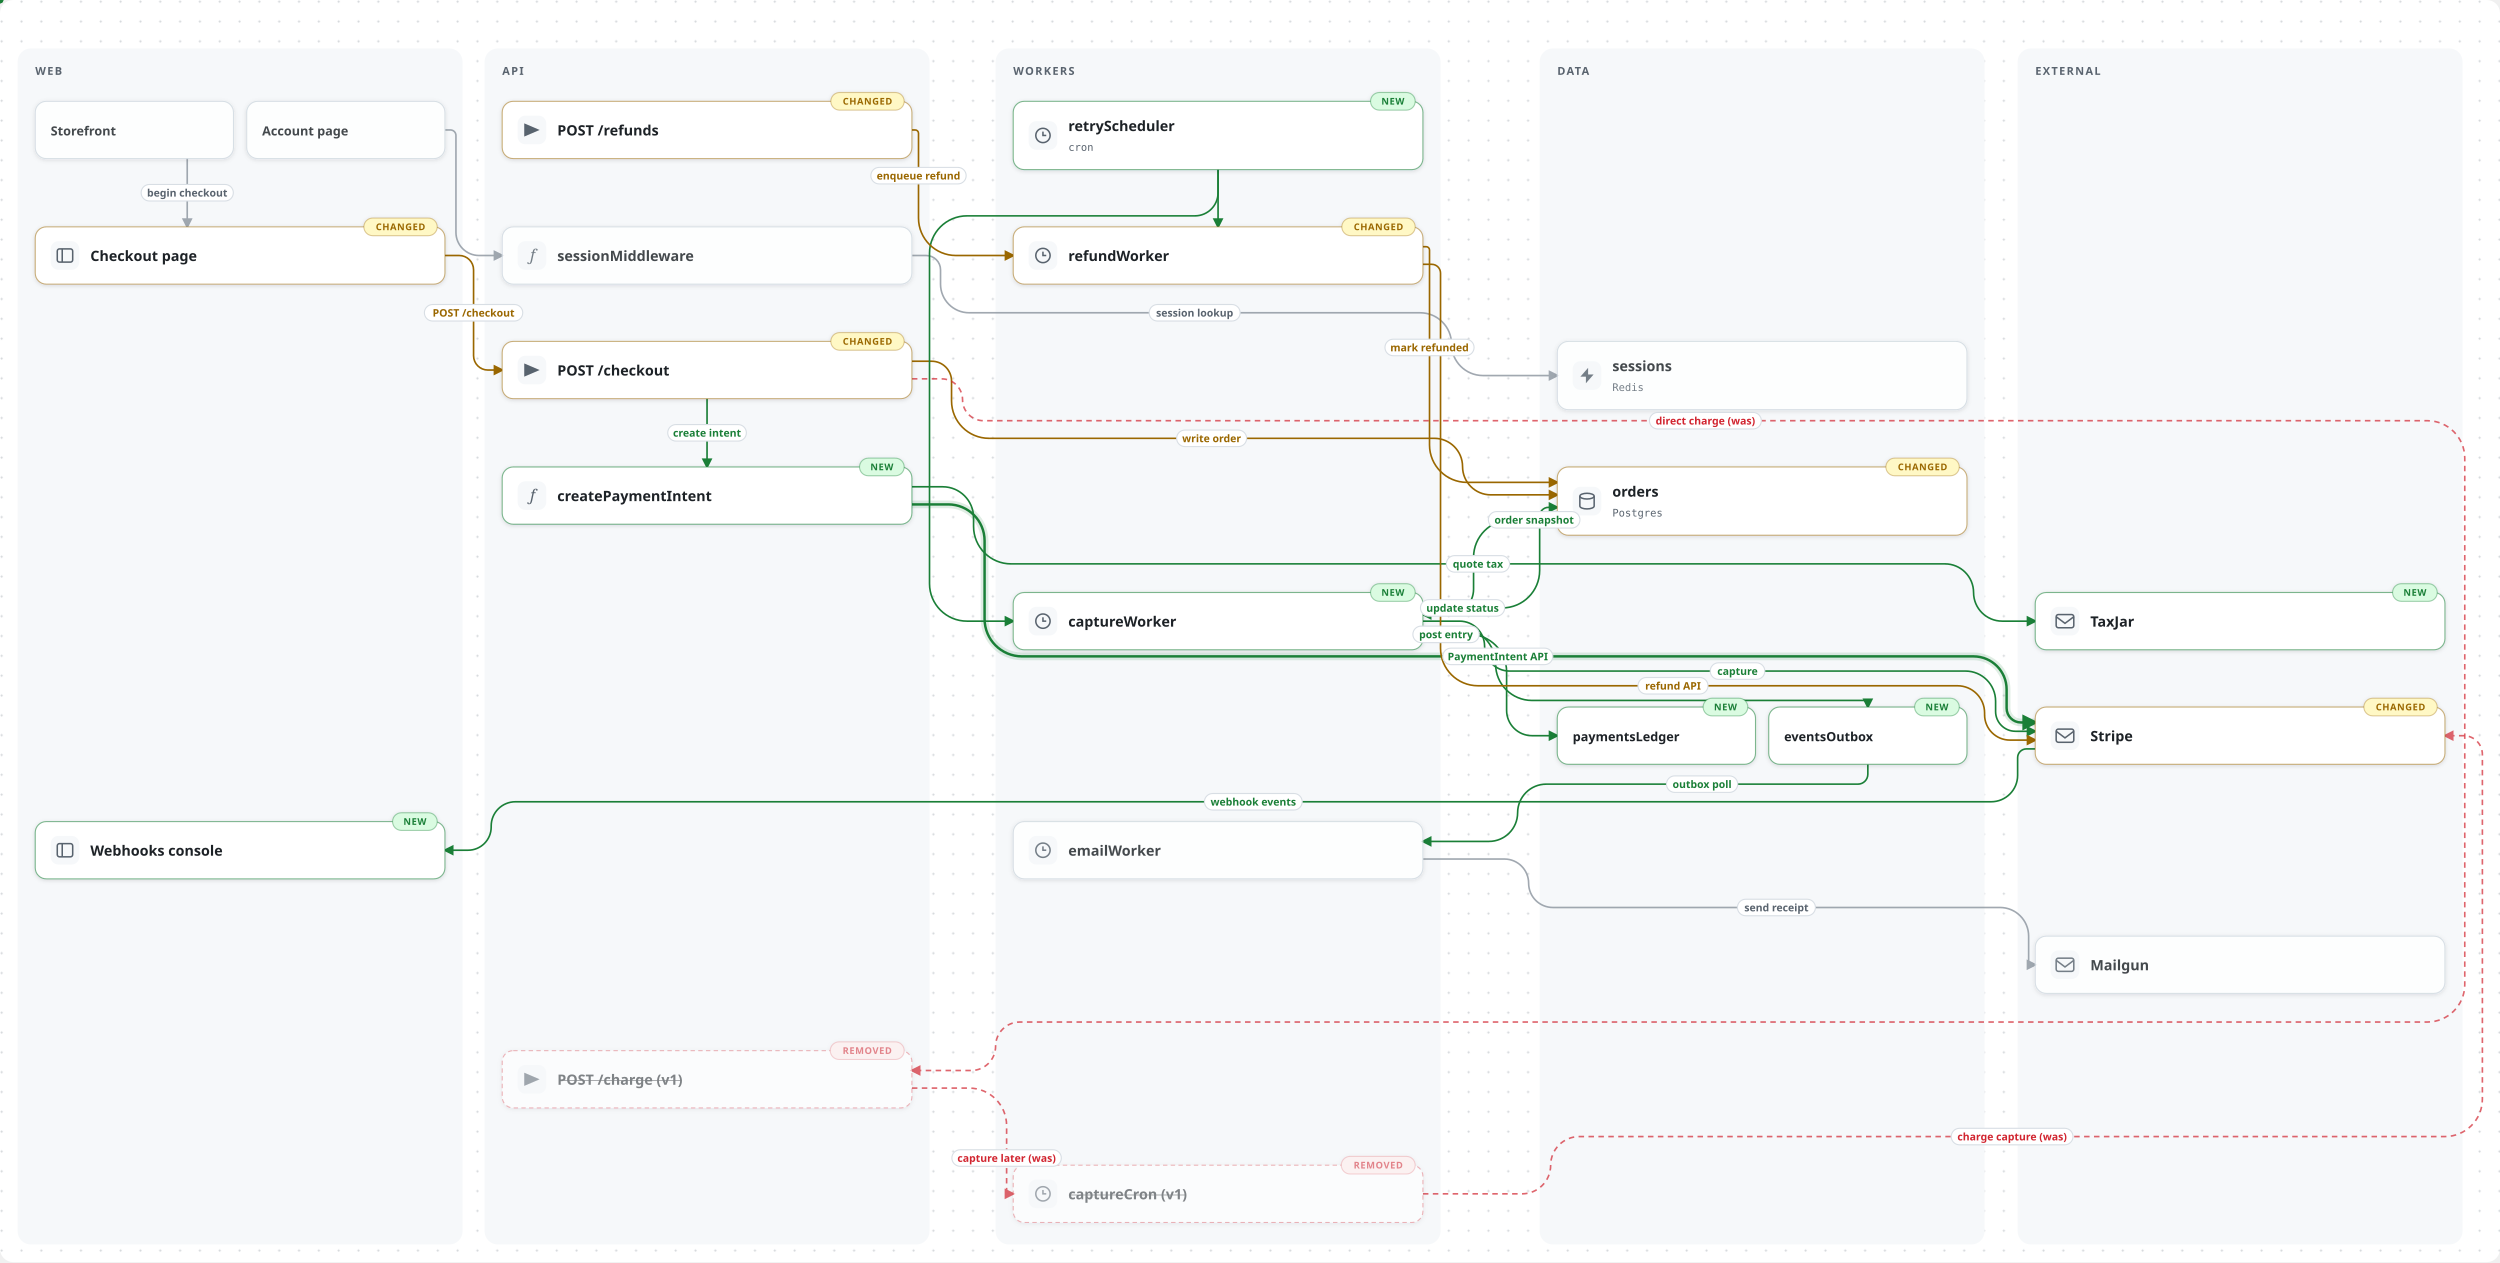
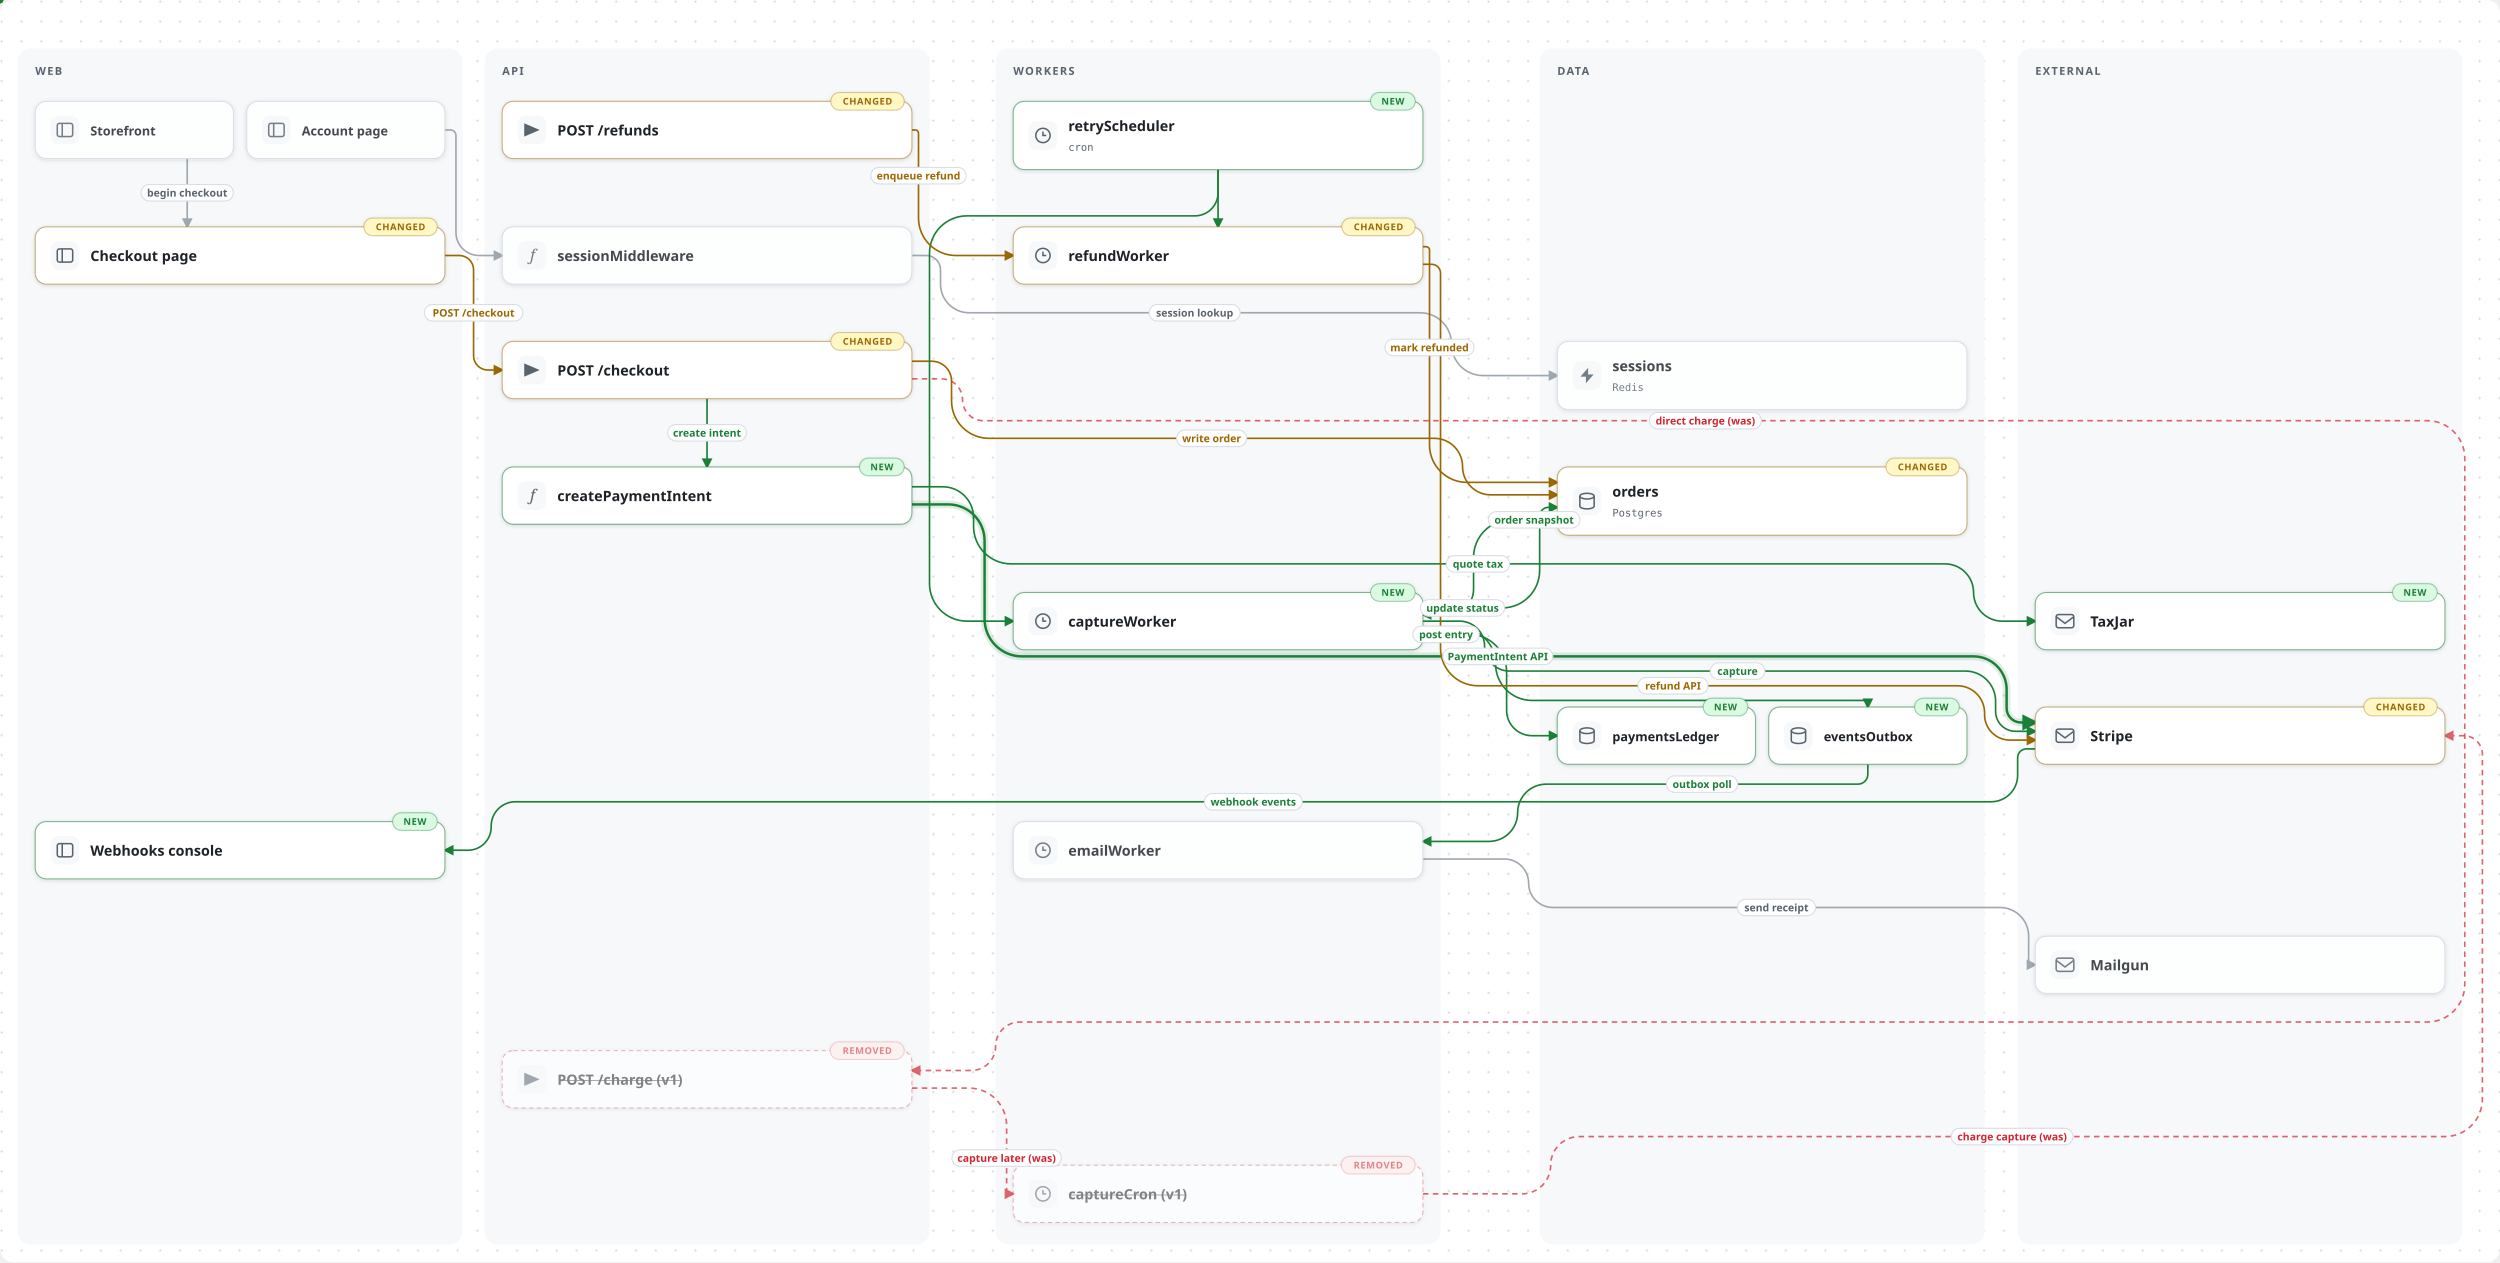
<svg xmlns="http://www.w3.org/2000/svg" viewBox="0 0 2270 1146" width="2270" height="1146" role="img" aria-label="Tier 4 — checkout platform">
  <style>text{font-family:-apple-system, BlinkMacSystemFont, "Segoe UI", "Noto Sans", Helvetica, Arial, sans-serif}.lanebox{fill:#f6f8fa}.lanelabel{font-size:10px;font-weight:700;letter-spacing:.12em;fill:#59636e}.card{fill:#ffffff;stroke:#d1d9e0;stroke-width:1}.card-added{stroke:#1a7f37;stroke-opacity:.55}.card-modified{stroke:#9a6700;stroke-opacity:.5}.ghost{opacity:.55}.ghost .card{stroke:#d1242f;stroke-dasharray:4 3;stroke-opacity:.6}.context{opacity:.82}.ntitle{font-weight:600;fill:#1f2328}.strike{text-decoration:line-through}.nsub{font-size:9.5px;fill:#59636e;font-family:ui-monospace, SFMono-Regular, "SF Mono", Menlo, Consolas, monospace}.chip{fill:#f6f8fa}.glyph{fill:#59636e}.glyph-stroke{stroke:#59636e;stroke-width:1.4;fill:none}.bdg text{font-size:8.5px;font-weight:700;letter-spacing:.06em}.bdg rect{stroke-width:1}.bdg-added rect{fill:#dafbe1;stroke:rgba(31,136,61,.4)}.bdg-added text{fill:#1a7f37}.bdg-modified rect{fill:#fff8c5;stroke:rgba(154,103,0,.35)}.bdg-modified text{fill:#9a6700}.bdg-removed rect{fill:#ffebe9;stroke:rgba(209,36,47,.35)}.bdg-removed text{fill:#d1242f}.bdg-neutral rect{fill:#f6f8fa;stroke:#d1d9e0}.bdg-neutral text{fill:#59636e}.edge{fill:none;stroke-width:1.5}.edge-added{stroke:#1a7f37}.edge-modified{stroke:#9a6700}.edge-removed{stroke:#d1242f;stroke-dasharray:5 4;opacity:.7}.edge-neutral{stroke:#8c959f}.hero{stroke-width:2.25}.faded{opacity:.45}.glow{fill:none;stroke-width:7;opacity:.14}.msg-self{font-size:11px;fill:#1f2328}.lpill{fill:#ffffff;stroke:#d8dee4;stroke-width:1}.ltext{font-size:9.5px;font-weight:600;fill:#59636e}.ltext-added{fill:#1a7f37}.ltext-modified{fill:#9a6700}.ltext-removed{fill:#d1242f}.cardsh{filter:drop-shadow(0 1px 2px rgba(31,35,40,.14))}.lifeline{stroke:#d1d9e0;stroke-width:1;stroke-dasharray:3 4}.actbar{fill:#dafbe1;stroke:rgba(31,136,61,.4)}.msg{fill:none;stroke-width:1.5}.msg-return{stroke-dasharray:4 3;opacity:.8}.msg-strong{stroke-width:2.25}</style>
  <defs>
    <pattern id="dots" width="18" height="18" patternUnits="userSpaceOnUse">
      <circle cx="1.5" cy="1.5" r="1" fill="rgba(140,149,159,.35)" />
    </pattern>
    <marker id="mk-added" viewBox="0 0 10 10" refX="8" refY="5" markerWidth="6.5" markerHeight="6.5" orient="auto-start-reverse">
      <path d="M0,0 L10,5 L0,10 z" fill="#1a7f37" />
    </marker>
    <marker id="mko-added" viewBox="0 0 10 10" refX="10" refY="5" markerWidth="6.5" markerHeight="6.5" orient="auto-start-reverse">
      <path d="M2,1 L10,5 L2,9" fill="none" stroke="#1a7f37" stroke-width="1.6" stroke-linecap="round" stroke-linejoin="round" />
    </marker>
    <marker id="mk-modified" viewBox="0 0 10 10" refX="8" refY="5" markerWidth="6.5" markerHeight="6.5" orient="auto-start-reverse">
      <path d="M0,0 L10,5 L0,10 z" fill="#9a6700" />
    </marker>
    <marker id="mko-modified" viewBox="0 0 10 10" refX="10" refY="5" markerWidth="6.5" markerHeight="6.5" orient="auto-start-reverse">
      <path d="M2,1 L10,5 L2,9" fill="none" stroke="#9a6700" stroke-width="1.6" stroke-linecap="round" stroke-linejoin="round" />
    </marker>
    <marker id="mk-removed" viewBox="0 0 10 10" refX="8" refY="5" markerWidth="6.5" markerHeight="6.5" orient="auto-start-reverse">
      <path d="M0,0 L10,5 L0,10 z" fill="#d1242f" />
    </marker>
    <marker id="mko-removed" viewBox="0 0 10 10" refX="10" refY="5" markerWidth="6.5" markerHeight="6.5" orient="auto-start-reverse">
      <path d="M2,1 L10,5 L2,9" fill="none" stroke="#d1242f" stroke-width="1.6" stroke-linecap="round" stroke-linejoin="round" />
    </marker>
    <marker id="mk-neutral" viewBox="0 0 10 10" refX="8" refY="5" markerWidth="6.5" markerHeight="6.5" orient="auto-start-reverse">
      <path d="M0,0 L10,5 L0,10 z" fill="#8c959f" />
    </marker>
    <marker id="mko-neutral" viewBox="0 0 10 10" refX="10" refY="5" markerWidth="6.5" markerHeight="6.5" orient="auto-start-reverse">
      <path d="M2,1 L10,5 L2,9" fill="none" stroke="#8c959f" stroke-width="1.6" stroke-linecap="round" stroke-linejoin="round" />
    </marker>
  </defs>
  <rect x="0" y="0" width="2270" height="1146" rx="12" fill="#ffffff" />
  <rect x="0" y="0" width="2270" height="1146" rx="12" fill="url(#dots)" />
  <g>
    <rect class="lanebox" x="16" y="44" width="404" height="1086" rx="12" />
    <text class="lanelabel" x="32" y="68">WEB</text>
    <rect class="lanebox" x="440" y="44" width="404" height="1086" rx="12" />
    <text class="lanelabel" x="456" y="68">API</text>
    <rect class="lanebox" x="904" y="44" width="404" height="1086" rx="12" />
    <text class="lanelabel" x="920" y="68">WORKERS</text>
    <rect class="lanebox" x="1398" y="44" width="404" height="1086" rx="12" />
    <text class="lanelabel" x="1414" y="68">DATA</text>
    <rect class="lanebox" x="1832" y="44" width="404" height="1086" rx="12" />
    <text class="lanelabel" x="1848" y="68">EXTERNAL</text>
  </g>
  <g>
    <path class="edge edge-neutral context" d="M170,144 L170,206" marker-end="url(#mk-neutral)" />
    <path class="edge edge-modified" d="M404,232 L417,232 C424.18,232 430,237.82 430,245 L430,323 C430,330.18 435.82,336 443,336 L456,336" marker-end="url(#mk-modified)" />
    <path class="edge edge-neutral context" d="M404,118 L409,118 C411.76,118 414,120.24 414,123 L414,211 C414,222.6 423.4,232 435,232 L456,232" marker-end="url(#mk-neutral)" />
    <path class="edge edge-neutral context" d="M828,232 L841,232 C848.18,232 854,237.82 854,245 L854,258 C854,272.36 865.64,284 880,284 L1289.5,284 C1305.24,284 1318,296.76 1318,312.5 C1318,328.24 1330.76,341 1346.5,341 L1414,341" marker-end="url(#mk-neutral)" />
    <path class="edge edge-added" d="M642,362 L642,424" marker-end="url(#mk-added)" />
    <path class="glow" stroke="#1a7f37" d="M828,458 L861,458 C879.23,458 894,472.77 894,491 L894,562 C894,580.78 909.22,596 928,596 L1792,596 C1808.57,596 1822,609.43 1822,626 L1822,643 C1822,650.18 1827.82,656 1835,656 L1848,656" />
    <path class="edge edge-added hero" d="M828,458 L861,458 C879.23,458 894,472.77 894,491 L894,562 C894,580.78 909.22,596 928,596 L1792,596 C1808.57,596 1822,609.43 1822,626 L1822,643 C1822,650.18 1827.82,656 1835,656 L1848,656" marker-end="url(#mk-added)" />
    <circle r="3" fill="#1a7f37">
      <animateMotion dur="2.1s" repeatCount="indefinite" path="M828,458 L861,458 C879.23,458 894,472.77 894,491 L894,562 C894,580.78 909.22,596 928,596 L1792,596 C1808.57,596 1822,609.43 1822,626 L1822,643 C1822,650.18 1827.82,656 1835,656 L1848,656" />
    </circle>
    <circle r="3" fill="#1a7f37">
      <animateMotion dur="2.1s" begin="0.7s" repeatCount="indefinite" path="M828,458 L861,458 C879.23,458 894,472.77 894,491 L894,562 C894,580.78 909.22,596 928,596 L1792,596 C1808.57,596 1822,609.43 1822,626 L1822,643 C1822,650.18 1827.82,656 1835,656 L1848,656" />
    </circle>
    <circle r="3" fill="#1a7f37">
      <animateMotion dur="2.1s" begin="1.4s" repeatCount="indefinite" path="M828,458 L861,458 C879.23,458 894,472.77 894,491 L894,562 C894,580.78 909.22,596 928,596 L1792,596 C1808.57,596 1822,609.43 1822,626 L1822,643 C1822,650.18 1827.82,656 1835,656 L1848,656" />
    </circle>
    <path class="edge edge-added" d="M828,442 L856,442 C871.46,442 884,454.54 884,470 L884,478 C884,496.78 899.22,512 918,512 L1766,512 C1780.36,512 1792,523.64 1792,538 C1792,552.36 1803.64,564 1818,564 L1848,564" marker-end="url(#mk-added)" />
    <path class="edge edge-modified" d="M828,328 L846,328 C855.94,328 864,336.06 864,346 L864,364 C864,382.78 879.22,398 898,398 L1302.33,398 C1316.51,398 1328,409.49 1328,423.67 C1328,437.84 1339.49,449.33 1353.67,449.33 L1414,449.33" marker-end="url(#mk-modified)" />
    <path class="edge edge-added" d="M1848,680 L1840,680 C1835.58,680 1832,683.58 1832,688 L1832,704 C1832,717.26 1821.26,728 1808,728 L468,728 C455.85,728 446,737.85 446,750 L446,751 C446,762.6 436.6,772 425,772 L404,772" marker-end="url(#mk-added)" />
    <path class="edge edge-added" d="M1106,154 L1106,175 C1106,186.6 1096.6,196 1085,196 L878,196 C859.22,196 844,211.22 844,230 L844,530 C844,548.78 859.22,564 878,564 L920,564" marker-end="url(#mk-added)" />
    <path class="edge edge-added" d="M1106,154 L1106,206" marker-end="url(#mk-added)" />
    <path class="edge edge-added" d="M1292,564 L1325.33,564 C1337.85,564 1348,574.15 1348,586.67 C1348,599.19 1358.15,609.33 1370.67,609.33 L1784.67,609.33 C1799.76,609.33 1812,621.57 1812,636.67 L1812,646 C1812,655.94 1820.06,664 1830,664 L1848,664" marker-end="url(#mk-added)" />
    <path class="edge edge-added" d="M1292,576 L1334,576 C1352.78,576 1368,591.22 1368,610 L1368,645 C1368,657.7 1378.3,668 1391,668 L1414,668" marker-end="url(#mk-added)" />
    <path class="edge edge-added" d="M1292,570 L1325,570 C1343.23,570 1358,584.77 1358,603 C1358,621.23 1372.77,636 1391,636 L1693,636 C1694.66,636 1696,637.34 1696,639 L1696,642" marker-end="url(#mk-added)" />
    <path class="edge edge-added" d="M1292,552 L1364,552 C1382.78,552 1398,536.78 1398,518 L1398,468.67 C1398,464.25 1401.58,460.67 1406,460.67 L1414,460.67" marker-end="url(#mk-added)" />
    <path class="edge edge-added" d="M1414,472 L1372,472 C1353.22,472 1338,487.22 1338,506 L1338,535 C1338,547.7 1327.7,558 1315,558 L1292,558" marker-end="url(#mk-added)" />
    <path class="edge edge-modified" d="M828,118 L831,118 C832.66,118 834,119.34 834,121 L834,198 C834,216.78 849.22,232 868,232 L920,232" marker-end="url(#mk-modified)" />
    <path class="edge edge-modified" d="M1292,240 L1300,240 C1304.42,240 1308,243.58 1308,248 L1308,588.67 C1308,607.44 1323.22,622.67 1342,622.67 L1777.33,622.67 C1790.96,622.67 1802,633.71 1802,647.33 L1802,649 C1802,661.7 1812.3,672 1825,672 L1848,672" marker-end="url(#mk-modified)" />
    <path class="edge edge-modified" d="M1292,224 L1295,224 C1296.66,224 1298,225.34 1298,227 L1298,404 C1298,422.78 1313.22,438 1332,438 L1414,438" marker-end="url(#mk-modified)" />
    <path class="edge edge-added" d="M1696,694 L1696,703 C1696,707.97 1691.97,712 1687,712 L1404,712 C1389.64,712 1378,723.64 1378,738 C1378,752.36 1366.36,764 1352,764 L1292,764" marker-end="url(#mk-added)" />
    <path class="edge edge-neutral context" d="M1292,780 L1366,780 C1378.15,780 1388,789.85 1388,802 C1388,814.15 1397.85,824 1410,824 L1816,824 C1830.36,824 1842,835.64 1842,850 L1842,873 C1842,874.66 1843.34,876 1845,876 L1848,876" marker-end="url(#mk-neutral)" />
    <path class="edge edge-removed" d="M828,344 L855,344 C865.49,344 874,352.51 874,363 C874,373.49 882.51,382 893,382 L2204,382 C2222.78,382 2238,397.22 2238,416 L2238,894 C2238,912.78 2222.78,928 2204,928 L926,928 C913.85,928 904,937.85 904,950 C904,962.15 894.15,972 882,972 L828,972" marker-end="url(#mk-removed)" />
    <path class="edge edge-removed" d="M828,988 L880,988 C898.78,988 914,1003.22 914,1022 L914,1081 C914,1082.66 915.34,1084 917,1084 L920,1084" marker-end="url(#mk-removed)" />
    <path class="edge edge-removed" d="M1292,1084 L1382,1084 C1396.36,1084 1408,1072.36 1408,1058 C1408,1043.64 1419.64,1032 1434,1032 L2220,1032 C2238.78,1032 2254,1016.78 2254,998 L2254,685 C2254,675.61 2246.39,668 2237,668 L2220,668" marker-end="url(#mk-removed)" />
  </g>
  <g>
    <g class="cardsh context">
      <rect class="card" x="32" y="92" width="180" height="52" rx="10" />
-       <text class="ntitle" x="46" y="123" font-size="11.5">Storefront</text>
+       <rect class="chip" x="46" y="105" width="26" height="26" rx="7" />
+       <g>
+         <rect class="glyph-stroke" x="52" y="112" width="14" height="12" rx="2" />
+         <path class="glyph-stroke" d="M56.5,112 v12" />
+       </g>
+       <text class="ntitle" x="82" y="123" font-size="11.5">Storefront</text>
    </g>
    <g class="cardsh context">
      <rect class="card" x="224" y="92" width="180" height="52" rx="10" />
-       <text class="ntitle" x="238" y="123" font-size="11.5">Account page</text>
+       <rect class="chip" x="238" y="105" width="26" height="26" rx="7" />
+       <g>
+         <rect class="glyph-stroke" x="244" y="112" width="14" height="12" rx="2" />
+         <path class="glyph-stroke" d="M248.5,112 v12" />
+       </g>
+       <text class="ntitle" x="274" y="123" font-size="11.5">Account page</text>
    </g>
    <g class="cardsh">
      <rect class="card card-modified" x="32" y="206" width="372" height="52" rx="10" />
      <rect class="chip" x="46" y="219" width="26" height="26" rx="7" />
      <g>
        <rect class="glyph-stroke" x="52" y="226" width="14" height="12" rx="2" />
        <path class="glyph-stroke" d="M56.5,226 v12" />
      </g>
      <text class="ntitle" x="82" y="237" font-size="13">Checkout page</text>
      <g class="bdg bdg-modified">
        <rect x="330.38" y="198" width="66.62" height="16" rx="8" />
        <text x="363.69" y="209" text-anchor="middle">CHANGED</text>
      </g>
    </g>
    <g class="cardsh">
      <rect class="card card-added" x="32" y="746" width="372" height="52" rx="10" />
      <rect class="chip" x="46" y="759" width="26" height="26" rx="7" />
      <g>
        <rect class="glyph-stroke" x="52" y="766" width="14" height="12" rx="2" />
        <path class="glyph-stroke" d="M56.5,766 v12" />
      </g>
      <text class="ntitle" x="82" y="777" font-size="13">Webhooks console</text>
      <g class="bdg bdg-added">
        <rect x="356.45" y="738" width="40.55" height="16" rx="8" />
        <text x="376.73" y="749" text-anchor="middle">NEW</text>
      </g>
    </g>
    <g class="cardsh">
      <rect class="card card-modified" x="456" y="92" width="372" height="52" rx="10" />
      <rect class="chip" x="470" y="105" width="26" height="26" rx="7" />
      <g>
        <path class="glyph" d="M476,112 L490,118 L476,124 Z" />
      </g>
      <text class="ntitle" x="506" y="123" font-size="13">POST /refunds</text>
      <g class="bdg bdg-modified">
        <rect x="754.38" y="84" width="66.62" height="16" rx="8" />
        <text x="787.69" y="95" text-anchor="middle">CHANGED</text>
      </g>
    </g>
    <g class="cardsh context">
      <rect class="card" x="456" y="206" width="372" height="52" rx="10" />
      <rect class="chip" x="470" y="219" width="26" height="26" rx="7" />
      <g>
        <text class="glyph" x="483" y="236.5" text-anchor="middle" style="font-size:14px;font-style:italic;font-family:Georgia,serif">ƒ</text>
      </g>
      <text class="ntitle" x="506" y="237" font-size="13">sessionMiddleware</text>
    </g>
    <g class="cardsh">
      <rect class="card card-modified" x="456" y="310" width="372" height="52" rx="10" />
      <rect class="chip" x="470" y="323" width="26" height="26" rx="7" />
      <g>
        <path class="glyph" d="M476,330 L490,336 L476,342 Z" />
      </g>
      <text class="ntitle" x="506" y="341" font-size="13">POST /checkout</text>
      <g class="bdg bdg-modified">
        <rect x="754.38" y="302" width="66.62" height="16" rx="8" />
        <text x="787.69" y="313" text-anchor="middle">CHANGED</text>
      </g>
    </g>
    <g class="cardsh">
      <rect class="card card-added" x="456" y="424" width="372" height="52" rx="10" />
      <rect class="chip" x="470" y="437" width="26" height="26" rx="7" />
      <g>
        <text class="glyph" x="483" y="454.5" text-anchor="middle" style="font-size:14px;font-style:italic;font-family:Georgia,serif">ƒ</text>
      </g>
      <text class="ntitle" x="506" y="455" font-size="13">createPaymentIntent</text>
      <g class="bdg bdg-added">
        <rect x="780.45" y="416" width="40.55" height="16" rx="8" />
        <text x="800.73" y="427" text-anchor="middle">NEW</text>
      </g>
    </g>
    <g class="cardsh ghost">
      <rect class="card" x="456" y="954" width="372" height="52" rx="10" />
      <rect class="chip" x="470" y="967" width="26" height="26" rx="7" />
      <g>
        <path class="glyph" d="M476,974 L490,980 L476,986 Z" />
      </g>
      <text class="ntitle strike" x="506" y="985" font-size="13">POST /charge (v1)</text>
      <g class="bdg bdg-removed">
        <rect x="753.88" y="946" width="67.12" height="16" rx="8" />
        <text x="787.44" y="957" text-anchor="middle">REMOVED</text>
      </g>
    </g>
    <g class="cardsh">
      <rect class="card card-added" x="920" y="92" width="372" height="62" rx="10" />
      <rect class="chip" x="934" y="110" width="26" height="26" rx="7" />
      <g>
        <circle class="glyph-stroke" cx="947" cy="123" r="6.5" />
        <path class="glyph-stroke" d="M947,119.5 V123 H950" />
      </g>
      <text class="ntitle" x="970" y="119" font-size="13">retryScheduler</text>
      <text class="nsub" x="970" y="137">cron</text>
      <g class="bdg bdg-added">
        <rect x="1244.45" y="84" width="40.55" height="16" rx="8" />
        <text x="1264.73" y="95" text-anchor="middle">NEW</text>
      </g>
    </g>
    <g class="cardsh">
      <rect class="card card-modified" x="920" y="206" width="372" height="52" rx="10" />
      <rect class="chip" x="934" y="219" width="26" height="26" rx="7" />
      <g>
        <circle class="glyph-stroke" cx="947" cy="232" r="6.5" />
        <path class="glyph-stroke" d="M947,228.5 V232 H950" />
      </g>
      <text class="ntitle" x="970" y="237" font-size="13">refundWorker</text>
      <g class="bdg bdg-modified">
        <rect x="1218.38" y="198" width="66.62" height="16" rx="8" />
        <text x="1251.69" y="209" text-anchor="middle">CHANGED</text>
      </g>
    </g>
    <g class="cardsh">
      <rect class="card card-added" x="920" y="538" width="372" height="52" rx="10" />
      <rect class="chip" x="934" y="551" width="26" height="26" rx="7" />
      <g>
        <circle class="glyph-stroke" cx="947" cy="564" r="6.5" />
        <path class="glyph-stroke" d="M947,560.5 V564 H950" />
      </g>
      <text class="ntitle" x="970" y="569" font-size="13">captureWorker</text>
      <g class="bdg bdg-added">
        <rect x="1244.45" y="530" width="40.55" height="16" rx="8" />
        <text x="1264.73" y="541" text-anchor="middle">NEW</text>
      </g>
    </g>
    <g class="cardsh context">
      <rect class="card" x="920" y="746" width="372" height="52" rx="10" />
      <rect class="chip" x="934" y="759" width="26" height="26" rx="7" />
      <g>
        <circle class="glyph-stroke" cx="947" cy="772" r="6.5" />
        <path class="glyph-stroke" d="M947,768.5 V772 H950" />
      </g>
      <text class="ntitle" x="970" y="777" font-size="13">emailWorker</text>
    </g>
    <g class="cardsh ghost">
      <rect class="card" x="920" y="1058" width="372" height="52" rx="10" />
      <rect class="chip" x="934" y="1071" width="26" height="26" rx="7" />
      <g>
        <circle class="glyph-stroke" cx="947" cy="1084" r="6.5" />
        <path class="glyph-stroke" d="M947,1080.5 V1084 H950" />
      </g>
      <text class="ntitle strike" x="970" y="1089" font-size="13">captureCron (v1)</text>
      <g class="bdg bdg-removed">
        <rect x="1217.88" y="1050" width="67.12" height="16" rx="8" />
        <text x="1251.44" y="1061" text-anchor="middle">REMOVED</text>
      </g>
    </g>
    <g class="cardsh context">
      <rect class="card" x="1414" y="310" width="372" height="62" rx="10" />
      <rect class="chip" x="1428" y="328" width="26" height="26" rx="7" />
      <g>
        <path class="glyph" d="M1442,334 L1435,342 H1440 L1440,348 L1447,340 H1442 Z" />
      </g>
      <text class="ntitle" x="1464" y="337" font-size="13">sessions</text>
      <text class="nsub" x="1464" y="355">Redis</text>
    </g>
    <g class="cardsh">
      <rect class="card card-modified" x="1414" y="424" width="372" height="62" rx="10" />
      <rect class="chip" x="1428" y="442" width="26" height="26" rx="7" />
      <g>
        <ellipse class="glyph-stroke" cx="1441" cy="450.5" rx="6.5" ry="2.6" />
        <path class="glyph-stroke" d="M1434.5,450.5 v9 a6.5,2.6 0 0 0 13 0 v-9" />
      </g>
      <text class="ntitle" x="1464" y="451" font-size="13">orders</text>
      <text class="nsub" x="1464" y="469">Postgres</text>
      <g class="bdg bdg-modified">
        <rect x="1712.38" y="416" width="66.62" height="16" rx="8" />
        <text x="1745.69" y="427" text-anchor="middle">CHANGED</text>
      </g>
    </g>
    <g class="cardsh">
      <rect class="card card-added" x="1414" y="642" width="180" height="52" rx="10" />
-       <text class="ntitle" x="1428" y="673" font-size="11.5">paymentsLedger</text>
+       <rect class="chip" x="1428" y="655" width="26" height="26" rx="7" />
+       <g>
+         <ellipse class="glyph-stroke" cx="1441" cy="663.5" rx="6.5" ry="2.6" />
+         <path class="glyph-stroke" d="M1434.5,663.5 v9 a6.5,2.6 0 0 0 13 0 v-9" />
+       </g>
+       <text class="ntitle" x="1464" y="673" font-size="11.5">paymentsLedger</text>
      <g class="bdg bdg-added">
        <rect x="1546.45" y="634" width="40.55" height="16" rx="8" />
        <text x="1566.73" y="645" text-anchor="middle">NEW</text>
      </g>
    </g>
    <g class="cardsh">
      <rect class="card card-added" x="1606" y="642" width="180" height="52" rx="10" />
-       <text class="ntitle" x="1620" y="673" font-size="11.5">eventsOutbox</text>
+       <rect class="chip" x="1620" y="655" width="26" height="26" rx="7" />
+       <g>
+         <ellipse class="glyph-stroke" cx="1633" cy="663.5" rx="6.5" ry="2.6" />
+         <path class="glyph-stroke" d="M1626.5,663.5 v9 a6.5,2.6 0 0 0 13 0 v-9" />
+       </g>
+       <text class="ntitle" x="1656" y="673" font-size="11.5">eventsOutbox</text>
      <g class="bdg bdg-added">
        <rect x="1738.45" y="634" width="40.55" height="16" rx="8" />
        <text x="1758.73" y="645" text-anchor="middle">NEW</text>
      </g>
    </g>
    <g class="cardsh">
      <rect class="card card-added" x="1848" y="538" width="372" height="52" rx="10" />
      <rect class="chip" x="1862" y="551" width="26" height="26" rx="7" />
      <g>
        <rect class="glyph-stroke" x="1867" y="558" width="16" height="12" rx="2" />
        <path class="glyph-stroke" d="M1867,560 l8,6 8,-6" />
      </g>
      <text class="ntitle" x="1898" y="569" font-size="13">TaxJar</text>
      <g class="bdg bdg-added">
        <rect x="2172.45" y="530" width="40.55" height="16" rx="8" />
        <text x="2192.73" y="541" text-anchor="middle">NEW</text>
      </g>
    </g>
    <g class="cardsh">
      <rect class="card card-modified" x="1848" y="642" width="372" height="52" rx="10" />
      <rect class="chip" x="1862" y="655" width="26" height="26" rx="7" />
      <g>
        <rect class="glyph-stroke" x="1867" y="662" width="16" height="12" rx="2" />
        <path class="glyph-stroke" d="M1867,664 l8,6 8,-6" />
      </g>
      <text class="ntitle" x="1898" y="673" font-size="13">Stripe</text>
      <g class="bdg bdg-modified">
        <rect x="2146.38" y="634" width="66.62" height="16" rx="8" />
        <text x="2179.69" y="645" text-anchor="middle">CHANGED</text>
      </g>
    </g>
    <g class="cardsh context">
      <rect class="card" x="1848" y="850" width="372" height="52" rx="10" />
      <rect class="chip" x="1862" y="863" width="26" height="26" rx="7" />
      <g>
        <rect class="glyph-stroke" x="1867" y="870" width="16" height="12" rx="2" />
        <path class="glyph-stroke" d="M1867,872 l8,6 8,-6" />
      </g>
      <text class="ntitle" x="1898" y="881" font-size="13">Mailgun</text>
    </g>
  </g>
  <g>
    <g>
      <rect class="lpill" x="128.14" y="167.5" width="83.73" height="15" rx="7.5" />
      <text class="ltext" x="170" y="178.5" text-anchor="middle">begin checkout</text>
    </g>
    <g>
      <rect class="lpill" x="385.34" y="276.5" width="89.32" height="15" rx="7.5" />
      <text class="ltext ltext-modified" x="430" y="287.5" text-anchor="middle">POST /checkout</text>
    </g>
    <g>
      <rect class="lpill" x="1043.45" y="276.5" width="82.6" height="15" rx="7.5" />
      <text class="ltext" x="1084.75" y="287.5" text-anchor="middle">session lookup</text>
    </g>
    <g>
      <rect class="lpill" x="606.29" y="385.5" width="71.42" height="15" rx="7.5" />
      <text class="ltext ltext-added" x="642" y="396.5" text-anchor="middle">create intent</text>
    </g>
    <g>
      <rect class="lpill" x="1310.02" y="588.5" width="99.96" height="15" rx="7.5" />
      <text class="ltext ltext-added" x="1360" y="599.5" text-anchor="middle">PaymentIntent API</text>
    </g>
    <g>
      <rect class="lpill" x="1313.29" y="504.5" width="57.43" height="15" rx="7.5" />
      <text class="ltext ltext-added" x="1342" y="515.5" text-anchor="middle">quote tax</text>
    </g>
    <g>
      <rect class="lpill" x="1068.39" y="390.5" width="63.56" height="15" rx="7.5" />
      <text class="ltext ltext-modified" x="1100.17" y="401.5" text-anchor="middle">write order</text>
    </g>
    <g>
      <rect class="lpill" x="1093.62" y="720.5" width="88.77" height="15" rx="7.5" />
      <text class="ltext ltext-added" x="1138" y="731.5" text-anchor="middle">webhook events</text>
    </g>
    <g>
      <rect class="lpill" x="1552.88" y="601.83" width="49.58" height="15" rx="7.5" />
      <text class="ltext ltext-added" x="1577.67" y="612.83" text-anchor="middle">capture</text>
    </g>
    <g>
      <rect class="lpill" x="1282.89" y="568.5" width="60.22" height="15" rx="7.5" />
      <text class="ltext ltext-added" x="1313" y="579.5" text-anchor="middle">post entry</text>
    </g>
    <g>
      <rect class="lpill" x="1289.77" y="544.5" width="76.46" height="15" rx="7.5" />
      <text class="ltext ltext-added" x="1328" y="555.5" text-anchor="middle">update status</text>
    </g>
    <g>
      <rect class="lpill" x="1351.42" y="464.5" width="83.17" height="15" rx="7.5" />
      <text class="ltext ltext-added" x="1393" y="475.5" text-anchor="middle">order snapshot</text>
    </g>
    <g>
      <rect class="lpill" x="790.73" y="152" width="86.54" height="15" rx="7.5" />
      <text class="ltext ltext-modified" x="834" y="163" text-anchor="middle">enqueue refund</text>
    </g>
    <g>
      <rect class="lpill" x="1487.3" y="615.17" width="63.58" height="15" rx="7.5" />
      <text class="ltext ltext-modified" x="1519.09" y="626.17" text-anchor="middle">refund API</text>
    </g>
    <g>
      <rect class="lpill" x="1257.54" y="308" width="80.92" height="15" rx="7.5" />
      <text class="ltext ltext-modified" x="1298" y="319" text-anchor="middle">mark refunded</text>
    </g>
    <g>
      <rect class="lpill" x="1513.15" y="704.5" width="64.7" height="15" rx="7.5" />
      <text class="ltext ltext-added" x="1545.5" y="715.5" text-anchor="middle">outbox poll</text>
    </g>
    <g>
      <rect class="lpill" x="1577.58" y="816.5" width="70.85" height="15" rx="7.5" />
      <text class="ltext" x="1613" y="827.5" text-anchor="middle">send receipt</text>
    </g>
    <g>
      <rect class="lpill" x="1497.69" y="374.5" width="101.62" height="15" rx="7.5" />
      <text class="ltext ltext-removed" x="1548.5" y="385.5" text-anchor="middle">direct charge (was)</text>
    </g>
    <g>
      <rect class="lpill" x="864.31" y="1044" width="99.38" height="15" rx="7.5" />
      <text class="ltext ltext-removed" x="914" y="1055" text-anchor="middle">capture later (was)</text>
    </g>
    <g>
      <rect class="lpill" x="1771.71" y="1024.5" width="110.58" height="15" rx="7.5" />
      <text class="ltext ltext-removed" x="1827" y="1035.5" text-anchor="middle">charge capture (was)</text>
    </g>
  </g>
</svg>
